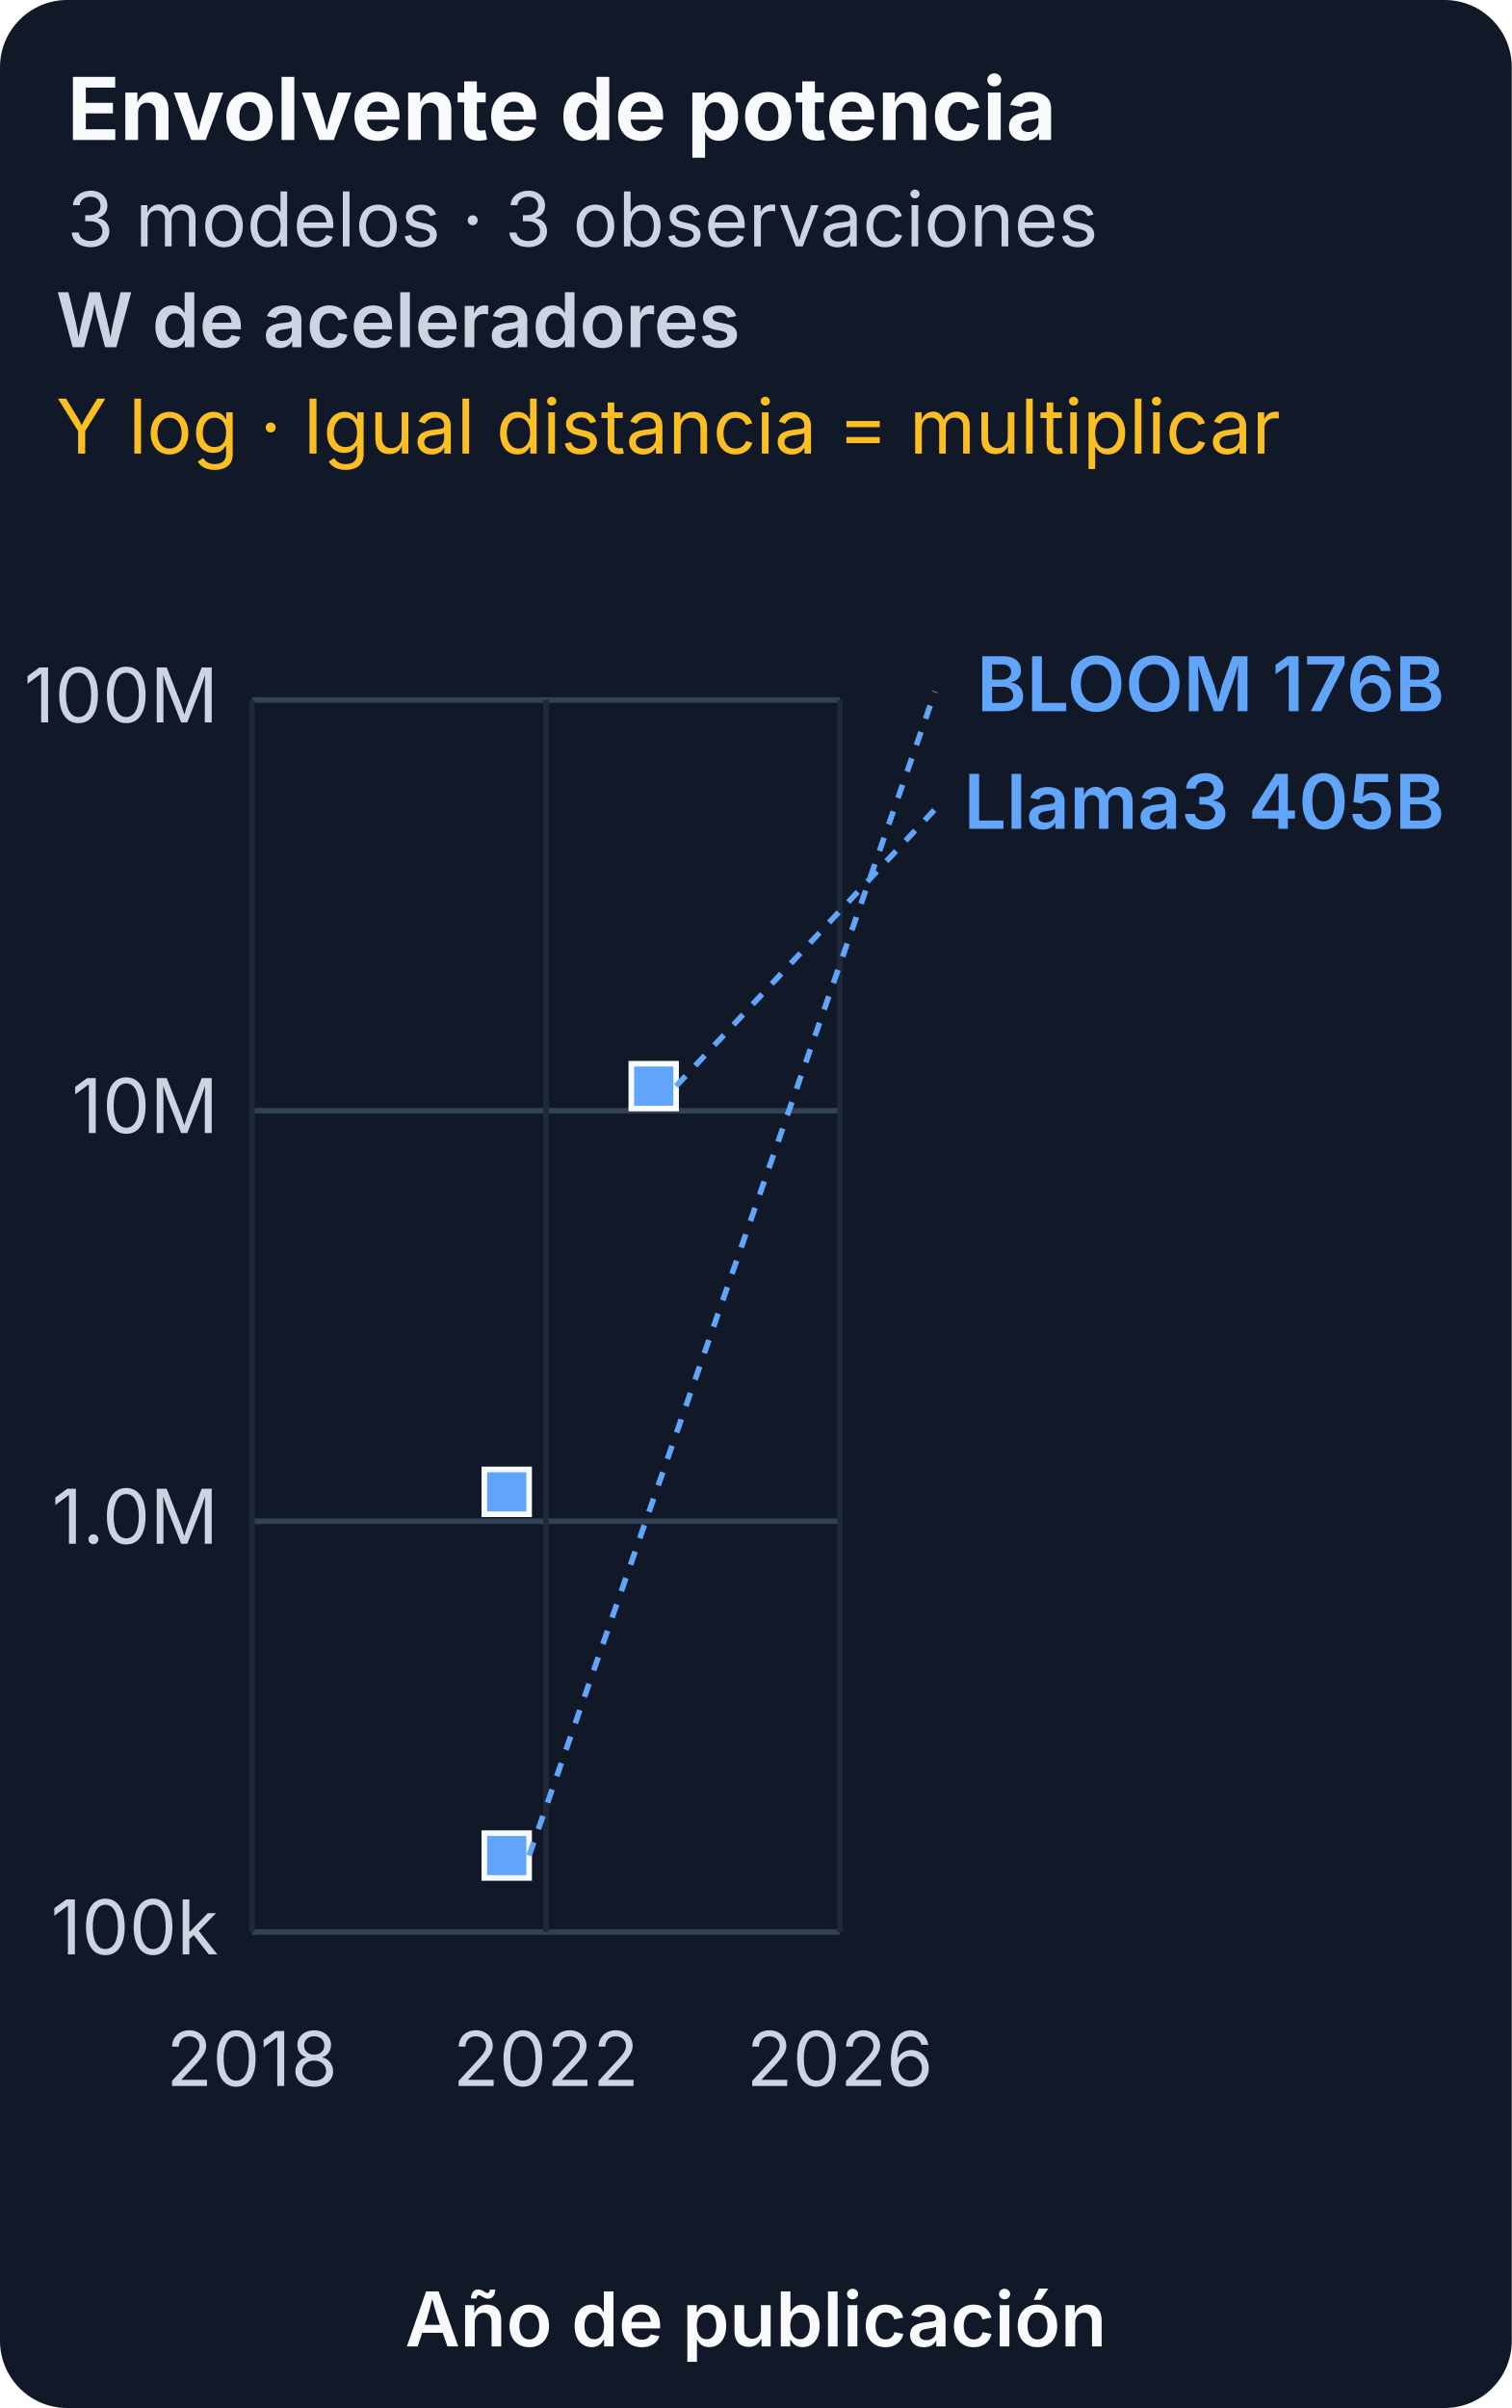
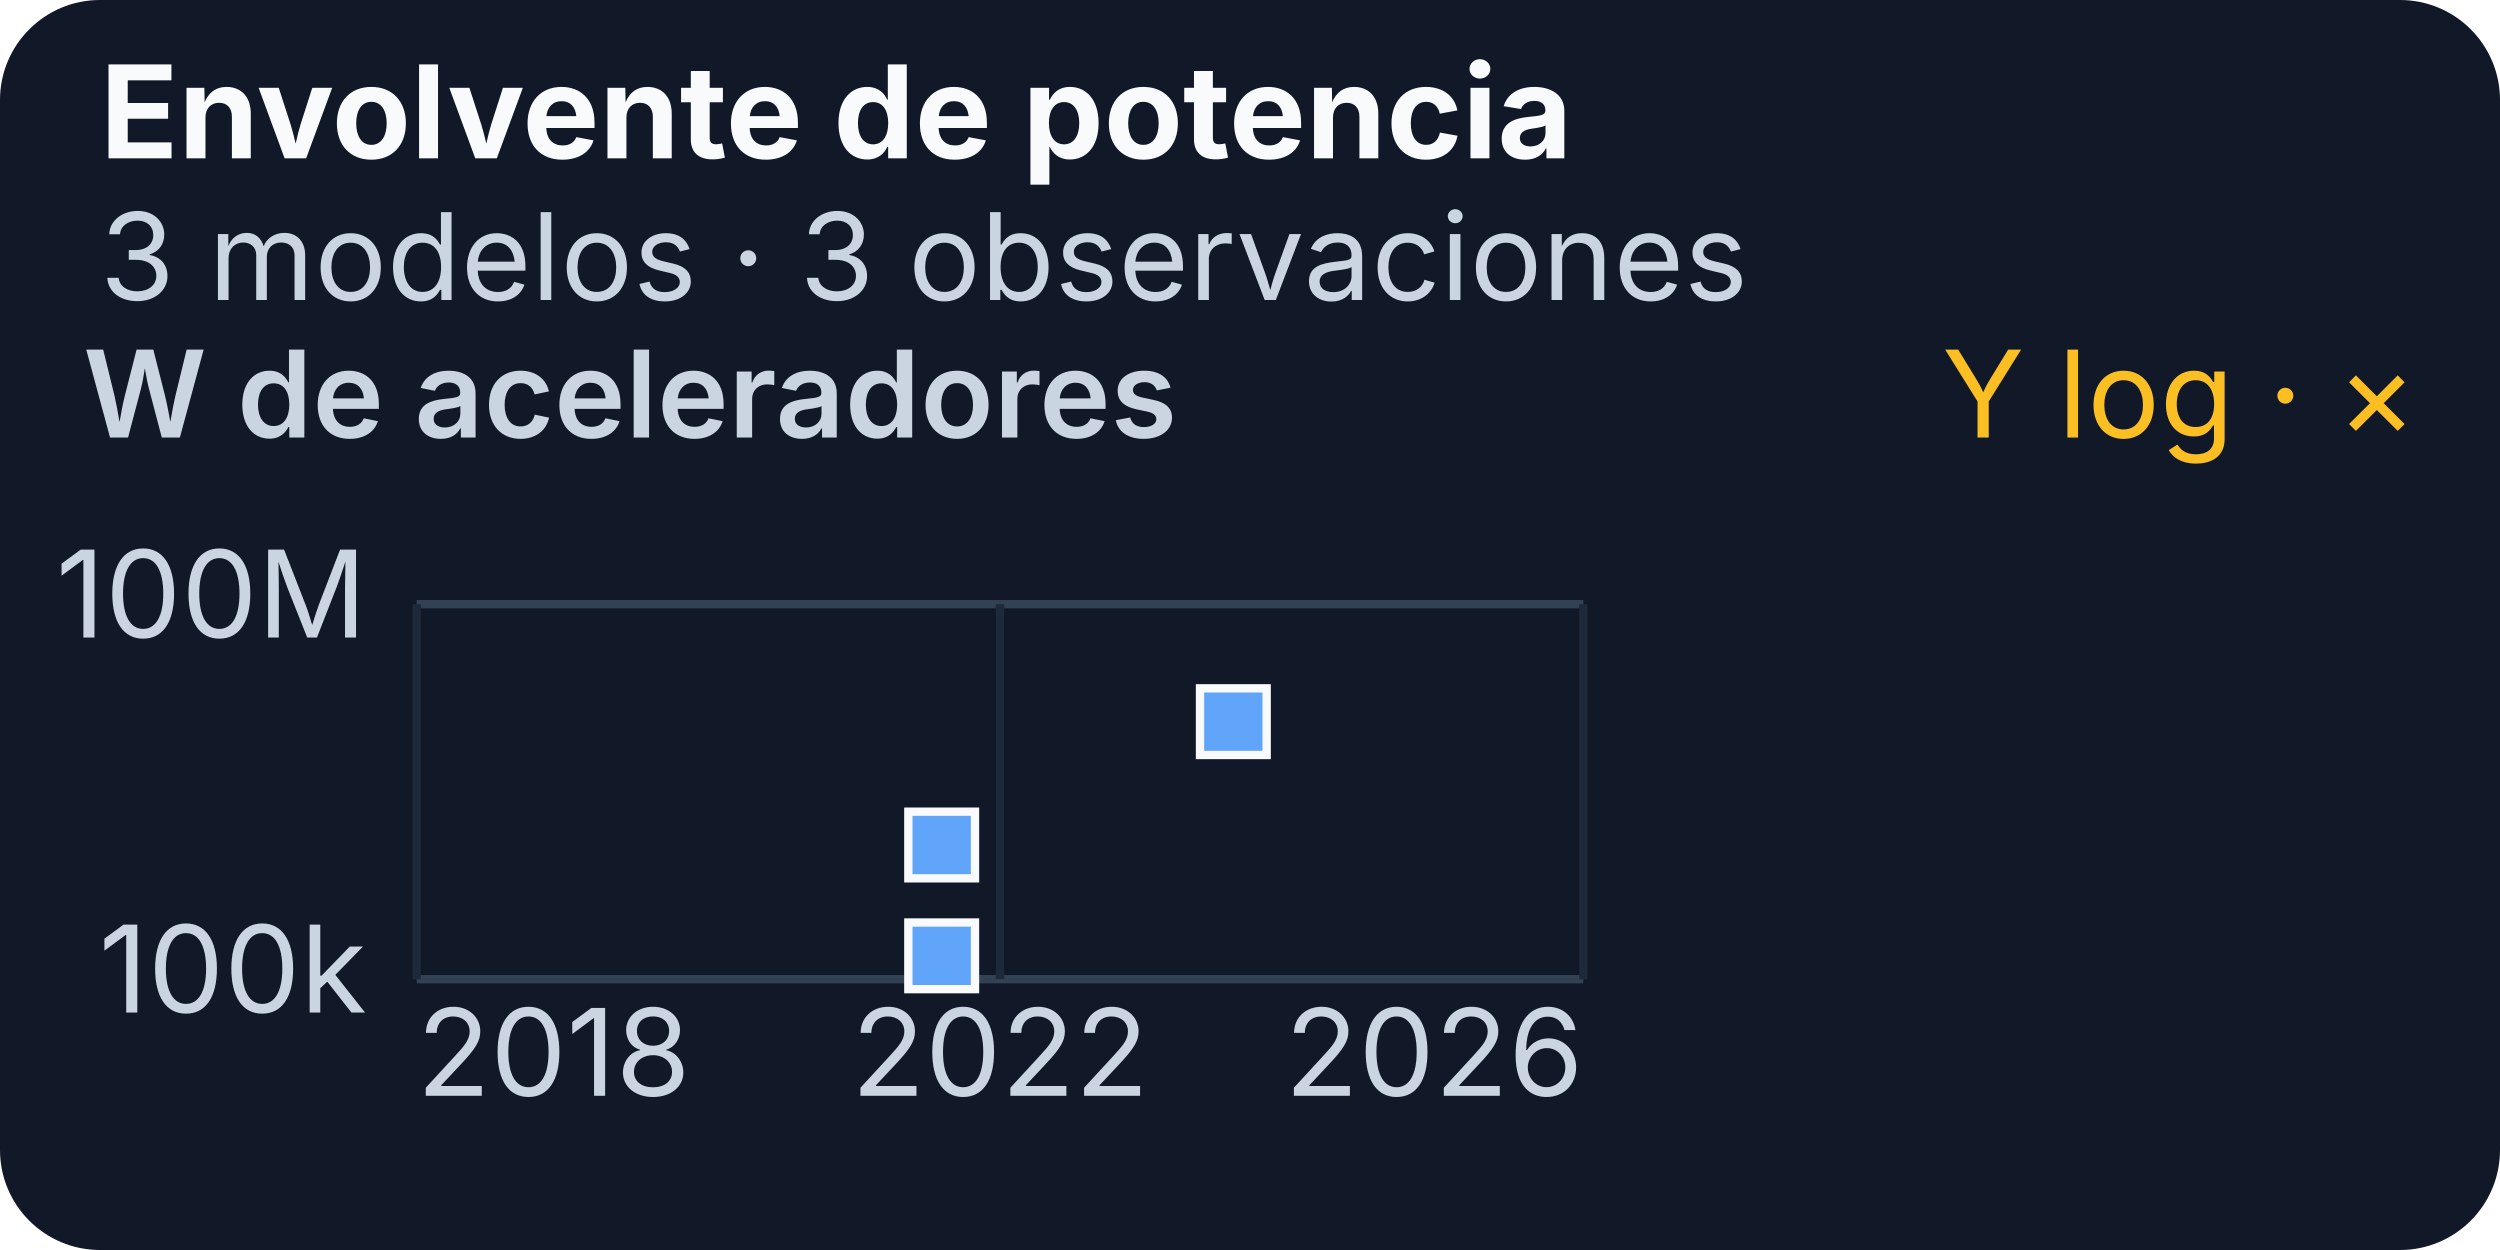
- <svg xmlns="http://www.w3.org/2000/svg" viewBox="0 0 540 860" role="img" aria-labelledby="title desc" style="max-width:100%;height:auto">
-   <rect width="540" height="860" rx="24" fill="#111827" />
-   <text x="24" y="50" font-size="31" font-family="system-ui, -apple-system, sans-serif" fill="#f8fafc" text-anchor="start" font-weight="700">Envolvente de potencia</text>
-   <text x="24" y="88" font-size="27" font-family="system-ui, -apple-system, sans-serif" fill="#cbd5e1" text-anchor="start" font-weight="400">3 modelos · 3 observaciones</text>
-   <line x1="90" x2="300" y1="690.0" y2="690.0" stroke="#334155" stroke-width="2" />
-   <text x="78" y="698.0" font-size="27" font-family="system-ui, -apple-system, sans-serif" fill="#cbd5e1" text-anchor="end" font-weight="400" data-axis-label="true">100k</text>
-   <line x1="90" x2="300" y1="543.3" y2="543.3" stroke="#334155" stroke-width="2" />
-   <text x="78" y="551.333" font-size="27" font-family="system-ui, -apple-system, sans-serif" fill="#cbd5e1" text-anchor="end" font-weight="400" data-axis-label="true">1.0M</text>
-   <line x1="90" x2="300" y1="396.7" y2="396.7" stroke="#334155" stroke-width="2" />
-   <text x="78" y="404.667" font-size="27" font-family="system-ui, -apple-system, sans-serif" fill="#cbd5e1" text-anchor="end" font-weight="400" data-axis-label="true">10M</text>
-   <line x1="90" x2="300" y1="250.0" y2="250.0" stroke="#334155" stroke-width="2" />
-   <text x="78" y="258.0" font-size="27" font-family="system-ui, -apple-system, sans-serif" fill="#cbd5e1" text-anchor="end" font-weight="400" data-axis-label="true">100M</text>
-   <line x1="90.0" x2="90.0" y1="250" y2="690" stroke="#1e293b" stroke-width="2" />
-   <text x="90.0" y="745" font-size="27" font-family="system-ui, -apple-system, sans-serif" fill="#cbd5e1" text-anchor="middle" font-weight="400" data-axis-label="true">2018</text>
-   <line x1="195.0" x2="195.0" y1="250" y2="690" stroke="#1e293b" stroke-width="2" />
-   <text x="195.0" y="745" font-size="27" font-family="system-ui, -apple-system, sans-serif" fill="#cbd5e1" text-anchor="middle" font-weight="400" data-axis-label="true">2022</text>
-   <line x1="300.0" x2="300.0" y1="250" y2="690" stroke="#1e293b" stroke-width="2" />
-   <text x="300.0" y="745" font-size="27" font-family="system-ui, -apple-system, sans-serif" fill="#cbd5e1" text-anchor="middle" font-weight="400" data-axis-label="true">2026</text>
-   <text x="270.0" y="838" font-size="27" font-family="system-ui, -apple-system, sans-serif" fill="#f8fafc" text-anchor="middle" font-weight="600">Año de publicación</text>
-   <text x="20" y="124" font-size="27" font-family="system-ui, -apple-system, sans-serif" fill="#cbd5e1" text-anchor="start" font-weight="600" data-axis-label="true">W de aceleradores</text>
-   <text x="20" y="162" font-size="27" font-family="system-ui, -apple-system, sans-serif" fill="#fbbf24" text-anchor="start" font-weight="400" data-axis-label="true">Y log · Igual distancia = multiplicar</text>
+ <svg xmlns="http://www.w3.org/2000/svg" viewBox="0 0 600 300" role="img" aria-labelledby="title desc" style="max-width:100%;height:auto">
+   <rect width="600" height="300" rx="24" fill="#111827" />
+   <text x="24" y="38" font-size="31" font-family="system-ui, -apple-system, sans-serif" fill="#f8fafc" text-anchor="start" font-weight="700">Envolvente de potencia</text>
+   <text x="24" y="72" font-size="29" font-family="system-ui, -apple-system, sans-serif" fill="#cbd5e1" text-anchor="start" font-weight="400">3 modelos · 3 observaciones</text>
+   <line x1="100" x2="380" y1="235.0" y2="235.0" stroke="#334155" stroke-width="2" />
+   <text x="88" y="243.0" font-size="29" font-family="system-ui, -apple-system, sans-serif" fill="#cbd5e1" text-anchor="end" font-weight="400" data-axis-label="true">100k</text>
+   <line x1="100" x2="380" y1="145.0" y2="145.0" stroke="#334155" stroke-width="2" />
+   <text x="88" y="153.0" font-size="29" font-family="system-ui, -apple-system, sans-serif" fill="#cbd5e1" text-anchor="end" font-weight="400" data-axis-label="true">100M</text>
+   <line x1="100.0" x2="100.0" y1="145" y2="235" stroke="#1e293b" stroke-width="2" />
+   <text x="100.0" y="263" font-size="29" font-family="system-ui, -apple-system, sans-serif" fill="#cbd5e1" text-anchor="start" font-weight="400" data-axis-label="true">2018</text>
+   <line x1="240.0" x2="240.0" y1="145" y2="235" stroke="#1e293b" stroke-width="2" />
+   <text x="240.0" y="263" font-size="29" font-family="system-ui, -apple-system, sans-serif" fill="#cbd5e1" text-anchor="middle" font-weight="400" data-axis-label="true">2022</text>
+   <line x1="380.0" x2="380.0" y1="145" y2="235" stroke="#1e293b" stroke-width="2" />
+   <text x="380.0" y="263" font-size="29" font-family="system-ui, -apple-system, sans-serif" fill="#cbd5e1" text-anchor="end" font-weight="400" data-axis-label="true">2026</text>
+   <text x="20" y="105" font-size="29" font-family="system-ui, -apple-system, sans-serif" fill="#cbd5e1" text-anchor="start" font-weight="600" data-axis-label="true">W de aceleradores</text>
+   <text x="580" y="105" font-size="29" font-family="system-ui, -apple-system, sans-serif" fill="#fbbf24" text-anchor="end" font-weight="400" data-axis-label="true">Y log · ×</text>
  <g data-quantitative="true" data-model-id="DM_BLOOM_176B" data-status="DERIVED" data-source-ids="S_BIGSCIENCE_BLOOM_PAPER S_NVIDIA_A100_DATASHEET" data-value="153600" data-unit="W_accelerator_TDP_envelope" data-claim-scope="accelerator_only_power_envelope_not_measured_wall_energy" data-marker="square" data-series="sum_of_standard_TDP" data-series-marker="single" aria-label="DM_BLOOM_176B: 153600 W_accelerator_TDP_envelope, DERIVED">
-     <rect fill="#60a5fa" stroke="#f8fafc" stroke-width="2" x="173.0" y="654.7" width="16" height="16" />
+     <rect fill="#60a5fa" stroke="#f8fafc" stroke-width="2" x="218.0" y="221.4" width="16" height="16" />
  </g>
  <g data-quantitative="true" data-model-id="DM_PALM_540B" data-status="DERIVED" data-source-ids="S_GOOGLE_PALM_PAPER S_GOOGLE_TPU_V4_DOCS" data-value="1179648" data-unit="W_chip_measured_max_at_peak_configuration" data-claim-scope="accelerator_only_power_envelope_not_measured_wall_energy" data-marker="square" data-series="sum_of_measured_max" data-series-marker="single" aria-label="DM_PALM_540B: 1179648 W_chip_measured_max_at_peak_configuration, DERIVED">
-     <rect fill="#60a5fa" stroke="#f8fafc" stroke-width="2" x="173.0" y="524.8" width="16" height="16" />
+     <rect fill="#60a5fa" stroke="#f8fafc" stroke-width="2" x="218.0" y="194.8" width="16" height="16" />
  </g>
  <g data-quantitative="true" data-model-id="DM_LLAMA31_405B" data-status="DERIVED" data-source-ids="S_META_LLAMA31_PAPER S_NVIDIA_H100_PAGE" data-value="11468800" data-unit="W_accelerator_configurable_TDP_at_peak_configuration" data-claim-scope="accelerator_only_power_envelope_not_measured_wall_energy" data-marker="square" data-series="sum_of_configurable_TDP" data-series-marker="single" aria-label="DM_LLAMA31_405B: 11468800 W_accelerator_configurable_TDP_at_peak_configuration, DERIVED">
-     <rect fill="#60a5fa" stroke="#f8fafc" stroke-width="2" x="225.5" y="379.9" width="16" height="16" />
+     <rect fill="#60a5fa" stroke="#f8fafc" stroke-width="2" x="288.0" y="165.2" width="16" height="16" />
  </g>
-   <line x1="189.0" y1="662.7" x2="334.0" y2="247" stroke="#60a5fa" stroke-width="2" stroke-dasharray="5 5" data-leader="true" />
-   <text x="516" y="254" font-size="27" font-family="system-ui, -apple-system, sans-serif" fill="#60a5fa" text-anchor="end" font-weight="600" data-direct-label="true">BLOOM 176B</text>
-   <line x1="241.5" y1="387.9" x2="334.0" y2="289" stroke="#60a5fa" stroke-width="2" stroke-dasharray="5 5" data-leader="true" />
-   <text x="516" y="296" font-size="27" font-family="system-ui, -apple-system, sans-serif" fill="#60a5fa" text-anchor="end" font-weight="600" data-direct-label="true">Llama3 405B</text>
</svg>
